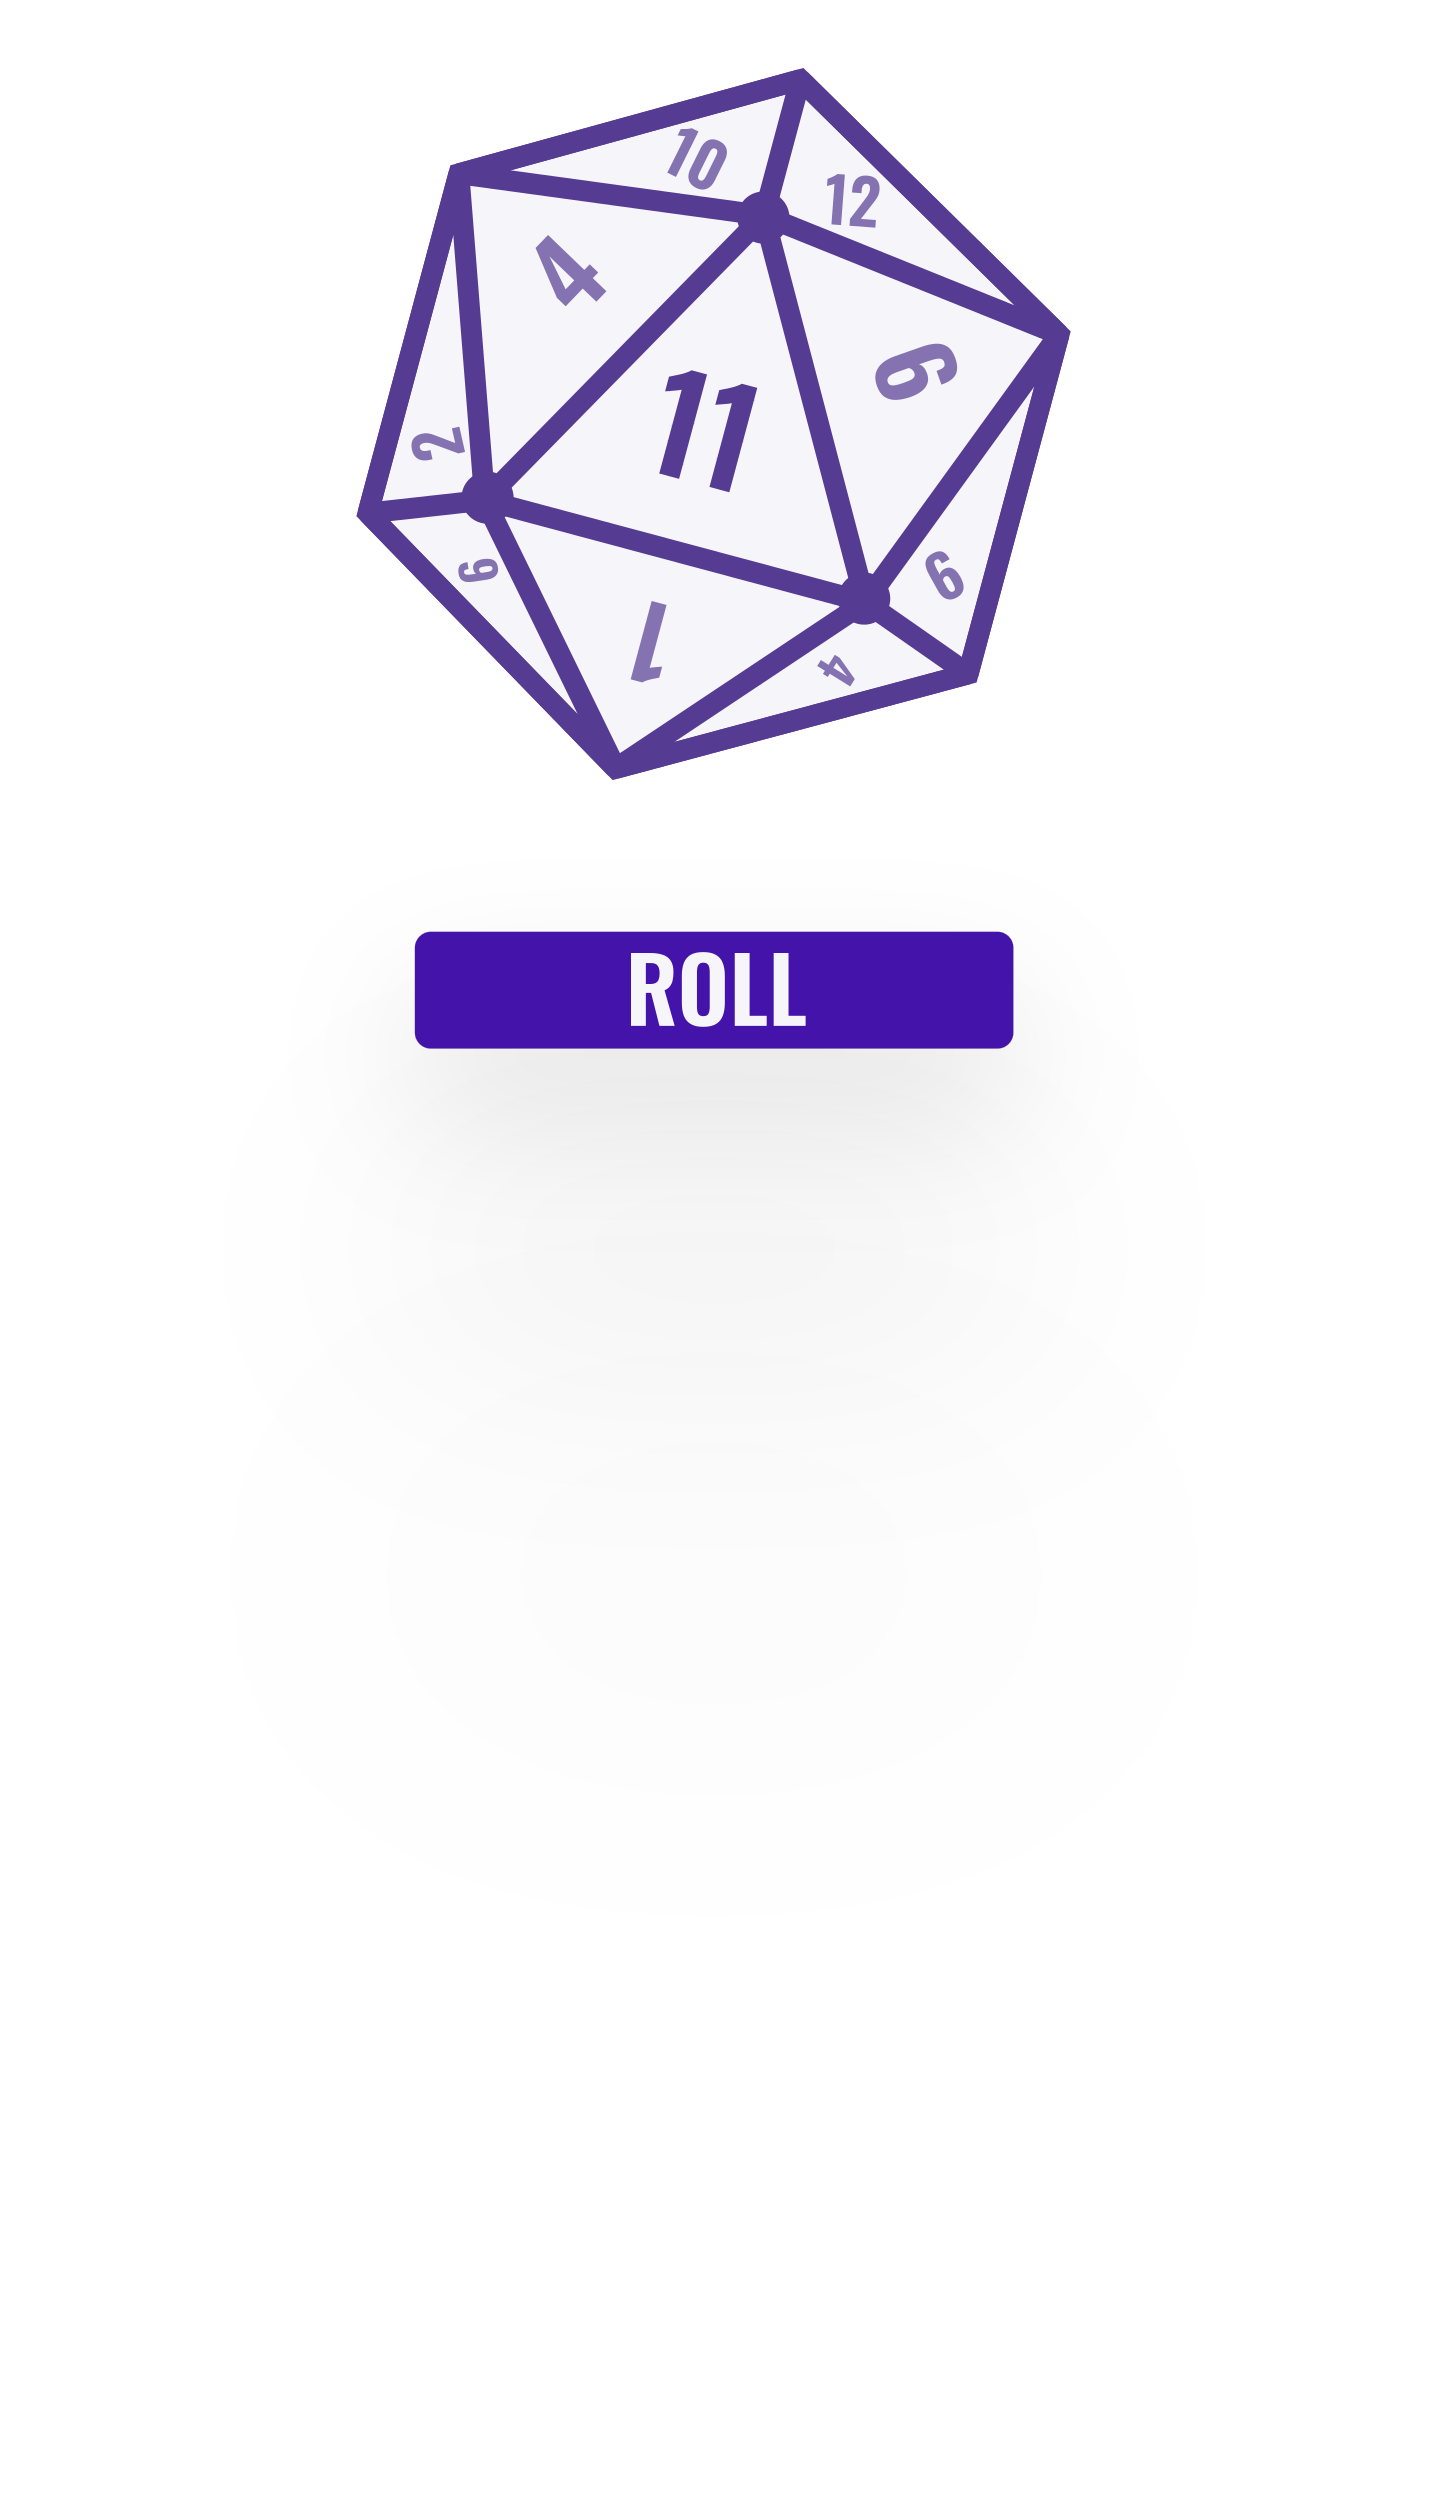
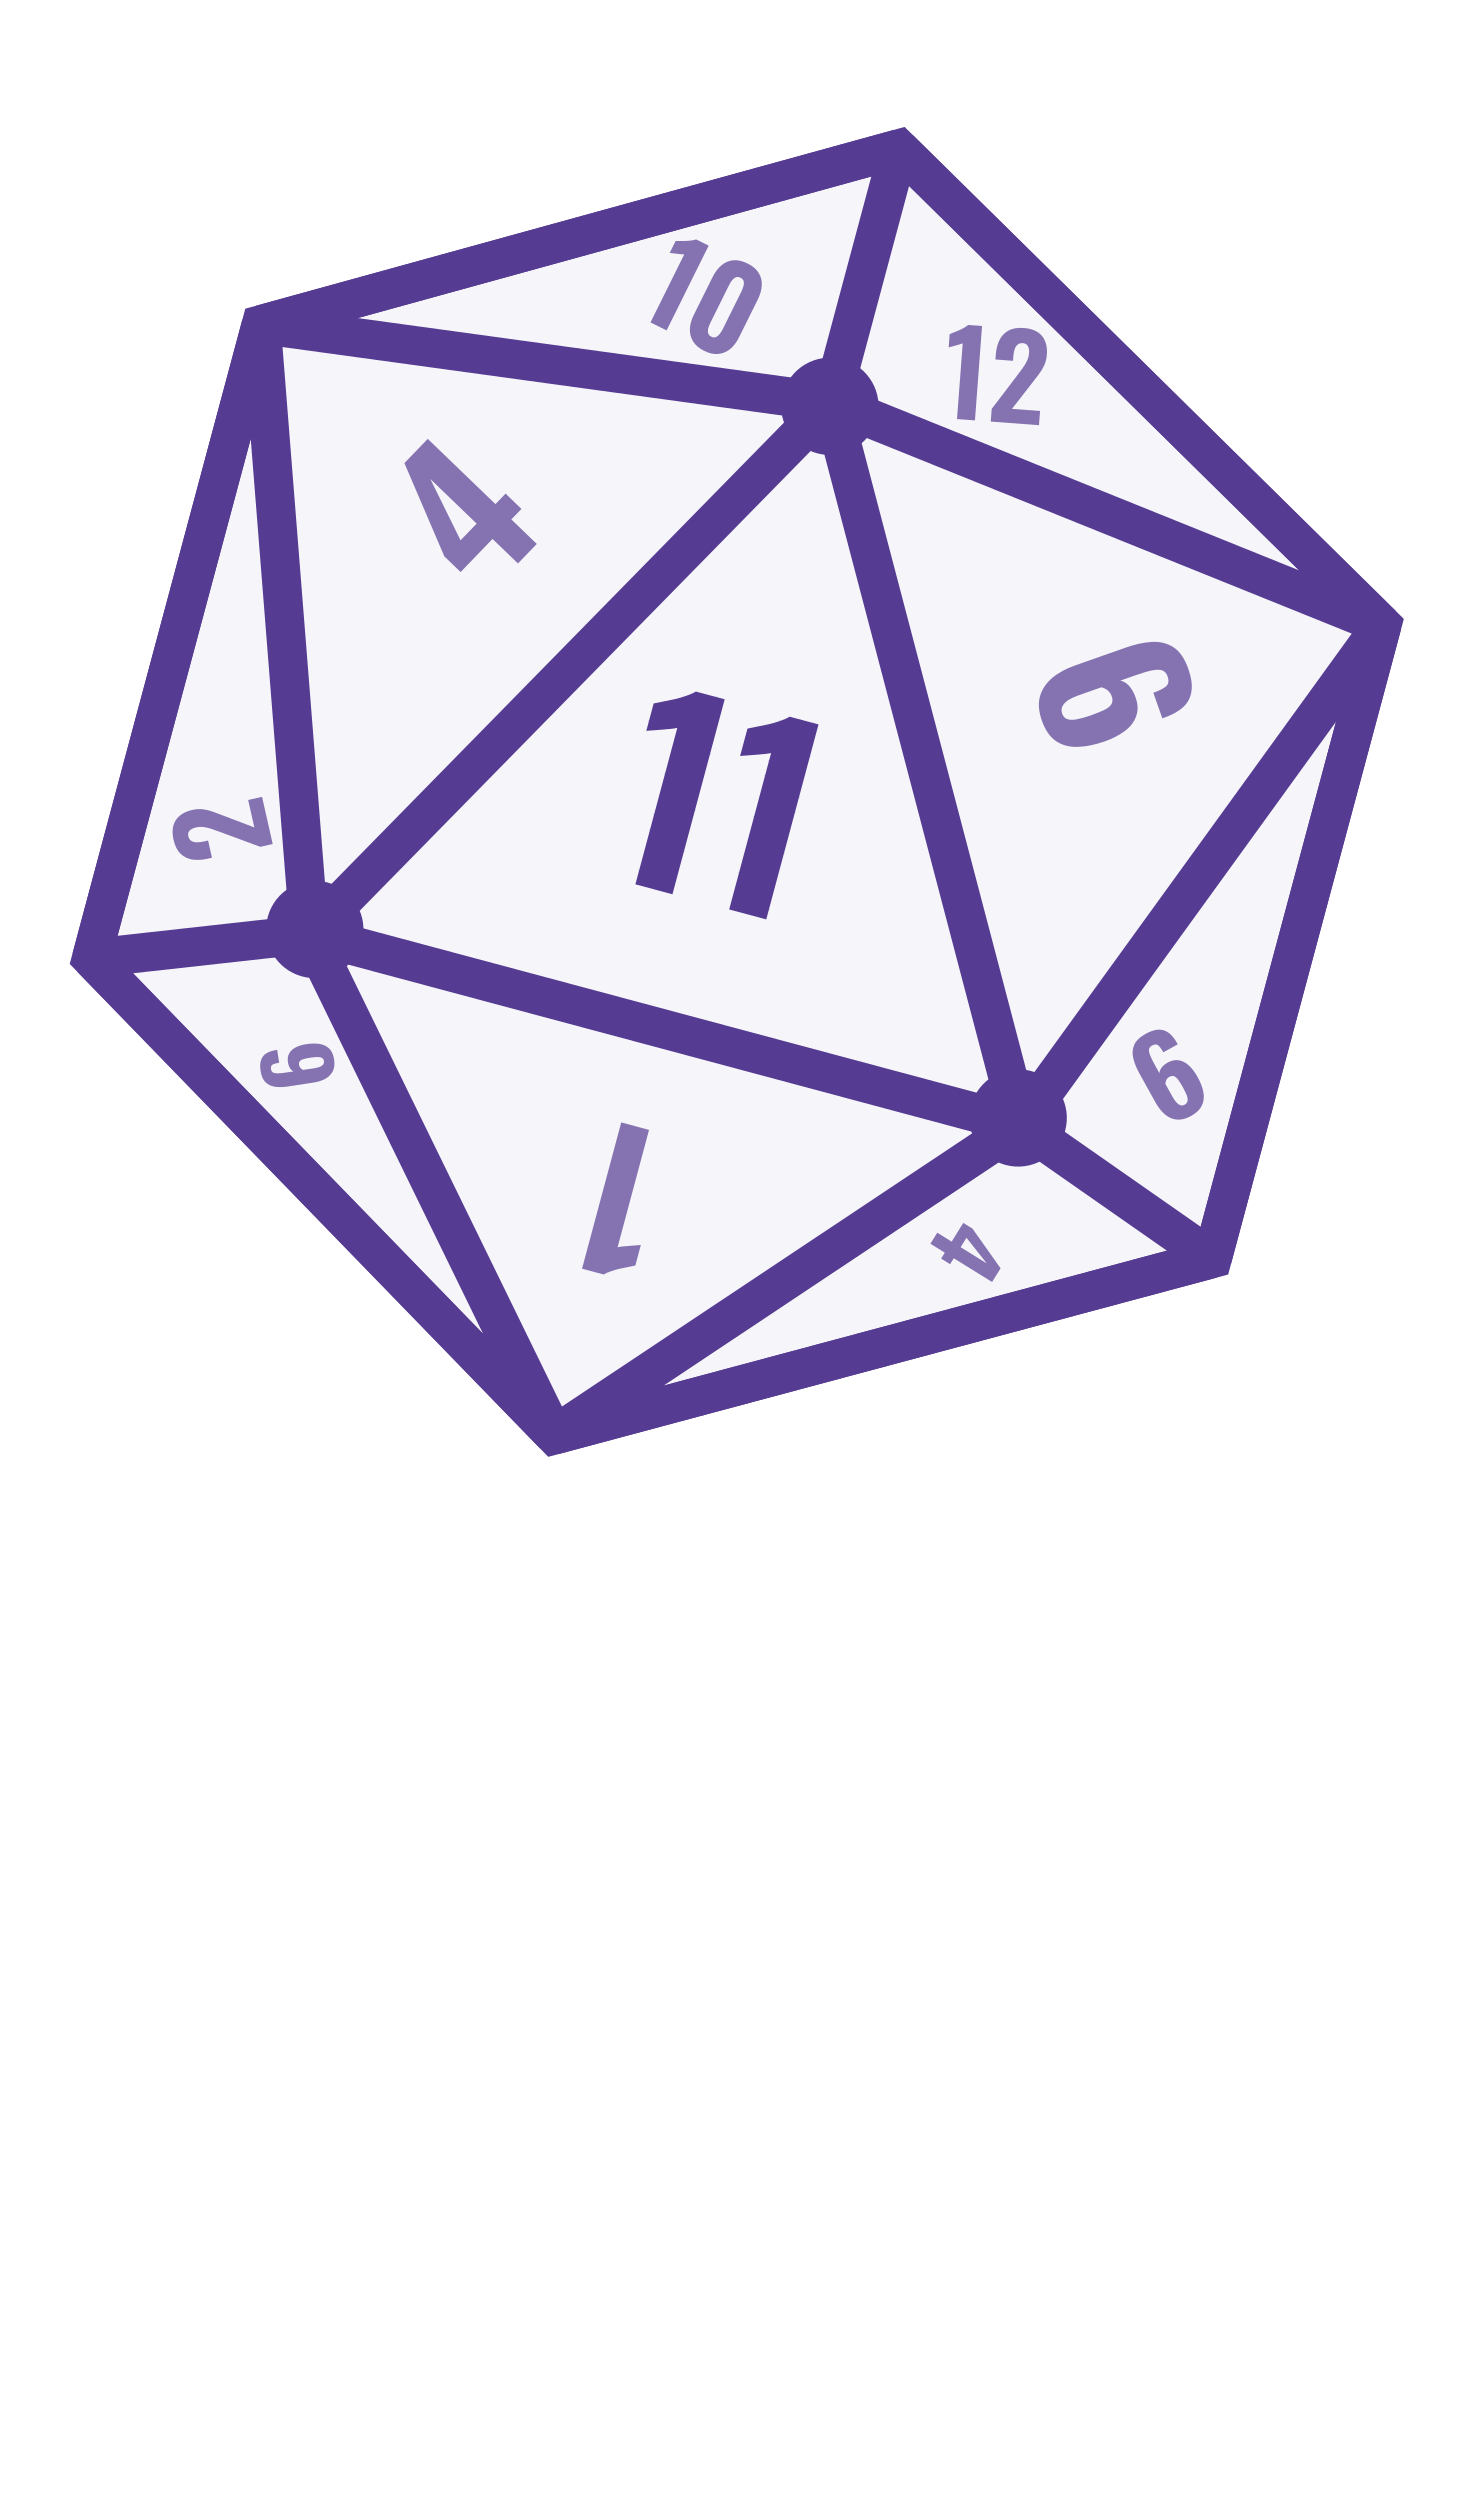
- <svg xmlns="http://www.w3.org/2000/svg" width="685" height="1199" viewBox="0 0 685 1199" fill="none">
-   <path d="M507.922 160.459L383.843 38.179L220.077 83.331L176.466 246.09L295.327 368.525L464.311 323.218L507.922 160.459Z" fill="#F5F5FA" stroke="#553B92" stroke-width="10" />
-   <path d="M366.373 103.379L415.042 288.793M366.373 103.379L507.922 160.459M366.373 103.379L383.843 38.179M366.373 103.379L220.077 83.331M366.373 103.379L232.482 239.876M415.042 288.793L507.922 160.459M415.042 288.793L232.482 239.876M415.042 288.793L295.327 368.525M415.042 288.793L464.311 323.218M507.922 160.459L383.843 38.179M507.922 160.459L464.311 323.218M383.843 38.179L220.077 83.331M464.311 323.218L295.327 368.525M295.327 368.525L176.466 246.09M295.327 368.525L232.482 239.876M176.466 246.09L220.077 83.331M176.466 246.09L232.482 239.876M220.077 83.331L232.482 239.876" stroke="#553B92" stroke-width="10" />
-   <circle cx="366.114" cy="104.344" r="9.5" transform="rotate(15 366.114 104.344)" stroke="#553B92" stroke-width="6" />
-   <circle cx="414.465" cy="287.087" r="9.5" transform="rotate(15 414.465 287.087)" stroke="#553B92" stroke-width="6" />
-   <circle cx="233.837" cy="238.684" r="9.5" transform="rotate(15 233.837 238.684)" stroke="#553B92" stroke-width="6" />
+ <svg xmlns="http://www.w3.org/2000/svg" width="378" height="642" viewBox="0 0 378 642" fill="none">
+   <path d="M354.922 160.459L230.843 38.179L67.076 83.331L23.465 246.09L142.327 368.525L311.311 323.218L354.922 160.459Z" fill="#F5F5FA" stroke="#553B92" stroke-width="10" />
+   <path d="M213.373 103.379L262.042 288.793M213.373 103.379L354.922 160.459M213.373 103.379L230.843 38.179M213.373 103.379L67.076 83.331M213.373 103.379L79.482 239.876M262.042 288.793L354.922 160.459M262.042 288.793L79.482 239.876M262.042 288.793L142.327 368.525M262.042 288.793L311.311 323.218M354.922 160.459L230.843 38.179M354.922 160.459L311.311 323.218M230.843 38.179L67.076 83.331M311.311 323.218L142.327 368.525M142.327 368.525L23.465 246.09M142.327 368.525L79.482 239.876M23.465 246.09L67.076 83.331M23.465 246.09L79.482 239.876M67.076 83.331L79.482 239.876" stroke="#553B92" stroke-width="10" />
+   <circle cx="213.114" cy="104.344" r="9.5" transform="rotate(15 213.114 104.344)" stroke="#553B92" stroke-width="6" />
+   <circle cx="261.465" cy="287.087" r="9.5" transform="rotate(15 261.465 287.087)" stroke="#553B92" stroke-width="6" />
+   <circle cx="80.837" cy="238.684" r="9.5" transform="rotate(15 80.8369 238.684)" stroke="#553B92" stroke-width="6" />
  <g filter="url(#filter0_d_17_455)">
-     <path d="M316.166 227.1L326.932 186.917C326.506 187.024 325.93 187.112 325.205 187.183C324.531 187.223 323.785 187.288 322.966 187.378C322.158 187.427 321.391 187.486 320.665 187.557C319.951 187.586 319.386 187.634 318.971 187.699L320.859 180.652C321.42 180.537 322.168 180.384 323.102 180.193C324.078 180.012 325.106 179.802 326.187 179.561C327.267 179.321 328.297 179.023 329.276 178.666C330.296 178.321 331.099 177.962 331.685 177.589L339.103 179.577L325.686 229.65L316.166 227.1ZM340.253 233.554L351.02 193.371C350.594 193.478 350.018 193.567 349.293 193.637C348.619 193.678 347.873 193.743 347.054 193.832C346.246 193.881 345.479 193.941 344.753 194.011C344.038 194.04 343.474 194.088 343.059 194.153L344.947 187.106C345.508 186.991 346.255 186.838 347.19 186.647C348.166 186.467 349.194 186.256 350.275 186.016C351.355 185.775 352.385 185.477 353.364 185.121C354.384 184.776 355.187 184.417 355.772 184.043L363.191 186.031L349.774 236.105L340.253 233.554Z" fill="#553B92" />
+     <path d="M163.166 227.1L173.932 186.917C173.506 187.024 172.93 187.112 172.205 187.183C171.531 187.223 170.785 187.288 169.966 187.378C169.158 187.427 168.391 187.486 167.665 187.557C166.951 187.586 166.386 187.634 165.971 187.699L167.859 180.652C168.42 180.537 169.168 180.384 170.102 180.193C171.078 180.012 172.106 179.802 173.187 179.561C174.267 179.321 175.297 179.023 176.276 178.666C177.296 178.321 178.099 177.962 178.685 177.589L186.103 179.577L172.686 229.65L163.166 227.1ZM187.253 233.554L198.02 193.371C197.594 193.478 197.018 193.567 196.293 193.637C195.619 193.678 194.873 193.743 194.054 193.832C193.246 193.881 192.479 193.941 191.753 194.011C191.038 194.04 190.474 194.088 190.059 194.153L191.947 187.106C192.508 186.991 193.255 186.838 194.19 186.647C195.166 186.467 196.194 186.256 197.275 186.016C198.355 185.775 199.385 185.477 200.364 185.121C201.384 184.776 202.187 184.417 202.772 184.043L210.191 186.031L196.774 236.105L187.253 233.554Z" fill="#553B92" />
  </g>
  <g opacity="0.7">
-     <path d="M223.029 216.743L219.84 217.463L209.671 213.7C208.911 213.42 208.187 213.163 207.498 212.929C206.806 212.675 206.121 212.502 205.443 212.409C204.742 212.3 204.031 212.328 203.309 212.491C202.548 212.662 202.006 212.939 201.682 213.319C201.338 213.705 201.228 214.17 201.351 214.716C201.483 215.302 201.75 215.713 202.153 215.95C202.535 216.192 203.003 216.312 203.556 216.31C204.109 216.308 204.698 216.237 205.322 216.096L206.434 215.845L207.432 220.264L206.261 220.528C204.857 220.845 203.56 220.912 202.37 220.73C201.176 220.528 200.171 220.027 199.355 219.227C198.515 218.412 197.921 217.233 197.573 215.692C197.102 213.605 197.294 211.911 198.149 210.611C199.003 209.311 200.416 208.438 202.386 207.994C203.342 207.778 204.263 207.724 205.148 207.831C206.014 207.943 206.883 208.158 207.754 208.474C208.601 208.774 209.486 209.108 210.409 209.473L218.316 212.486L216.725 205.434L220.295 204.628L223.029 216.743Z" fill="#553B92" />
+     <path d="M70.029 216.743L66.84 217.463L56.671 213.7C55.911 213.42 55.187 213.163 54.498 212.929C53.806 212.675 53.121 212.502 52.444 212.409C51.742 212.3 51.031 212.328 50.309 212.491C49.548 212.662 49.006 212.939 48.682 213.319C48.338 213.705 48.228 214.17 48.351 214.716C48.483 215.302 48.75 215.713 49.153 215.95C49.535 216.192 50.003 216.312 50.556 216.31C51.109 216.308 51.698 216.237 52.322 216.096L53.434 215.845L54.432 220.264L53.261 220.528C51.857 220.845 50.56 220.912 49.37 220.73C48.176 220.528 47.171 220.027 46.355 219.227C45.515 218.412 44.921 217.233 44.573 215.692C44.102 213.605 44.294 211.911 45.149 210.611C46.003 209.311 47.416 208.438 49.386 207.994C50.342 207.778 51.263 207.724 52.148 207.831C53.014 207.943 53.883 208.158 54.754 208.474C55.601 208.774 56.486 209.108 57.409 209.473L65.317 212.486L63.725 205.434L67.295 204.628L70.029 216.743Z" fill="#553B92" />
  </g>
  <g opacity="0.7">
-     <path d="M319.673 290.156L311.598 320.293C311.918 320.213 312.35 320.146 312.894 320.093C313.399 320.063 313.959 320.014 314.573 319.947C315.179 319.911 315.754 319.866 316.299 319.813C316.835 319.791 317.258 319.755 317.57 319.706L316.153 324.992C315.733 325.078 315.172 325.193 314.471 325.336C313.739 325.471 312.968 325.629 312.158 325.81C311.347 325.99 310.575 326.214 309.841 326.481C309.076 326.74 308.474 327.009 308.034 327.289L302.47 325.798L312.533 288.243L319.673 290.156Z" fill="#553B92" />
+     <path d="M166.673 290.156L158.598 320.293C158.918 320.213 159.35 320.146 159.894 320.093C160.399 320.063 160.959 320.014 161.573 319.947C162.179 319.911 162.754 319.866 163.299 319.813C163.835 319.791 164.258 319.755 164.57 319.706L163.153 324.992C162.733 325.078 162.172 325.193 161.471 325.336C160.739 325.471 159.968 325.629 159.158 325.81C158.347 325.99 157.575 326.214 156.841 326.481C156.076 326.74 155.474 327.009 155.034 327.289L149.47 325.798L159.533 288.243L166.673 290.156Z" fill="#553B92" />
  </g>
  <g opacity="0.7">
-     <path d="M420.543 185.034C419.725 182.709 419.568 180.627 420.074 178.787C420.62 176.966 421.676 175.39 423.243 174.058C424.82 172.756 426.771 171.696 429.095 170.877L442.134 166.286C444.518 165.446 446.757 164.963 448.85 164.836C450.953 164.74 452.798 165.21 454.384 166.246C455.97 167.282 457.226 169.113 458.151 171.739C458.948 174.003 459.218 175.926 458.961 177.509C458.746 179.112 458.05 180.46 456.874 181.552C455.698 182.645 454.099 183.547 452.077 184.259C451.986 184.291 451.88 184.329 451.76 184.371C451.68 184.433 451.595 184.48 451.504 184.512L449.176 177.902C450.716 177.36 451.809 176.805 452.458 176.237C453.106 175.67 453.228 174.813 452.824 173.666C452.569 172.941 452.141 172.447 451.539 172.184C450.948 171.951 450.078 171.936 448.927 172.137C447.818 172.358 446.327 172.798 444.456 173.457L440.698 174.781C441.5 174.939 442.226 175.362 442.875 176.05C443.535 176.767 444.071 177.664 444.484 178.74C445.225 180.65 445.329 182.344 444.797 183.82C444.307 185.316 443.336 186.608 441.887 187.695C440.468 188.771 438.748 189.666 436.725 190.378C434.25 191.25 431.941 191.724 429.796 191.8C427.652 191.877 425.782 191.382 424.185 190.316C422.629 189.269 421.415 187.509 420.543 185.034ZM425.782 183.291C426.048 184.045 426.501 184.513 427.141 184.695C427.793 184.906 428.607 184.908 429.586 184.699C430.574 184.52 431.733 184.197 433.061 183.73C434.329 183.283 435.414 182.85 436.318 182.43C437.263 182.029 437.938 181.537 438.343 180.954C438.748 180.37 438.791 179.625 438.472 178.72C438.323 178.297 438.089 177.922 437.77 177.593C437.492 177.284 437.169 177.041 436.801 176.865C436.464 176.679 436.133 176.558 435.808 176.503L429.968 178.559C429.063 178.878 428.229 179.257 427.467 179.695C426.746 180.152 426.219 180.677 425.884 181.27C425.55 181.862 425.516 182.536 425.782 183.291Z" fill="#553B92" />
+     <path d="M267.543 185.034C266.725 182.709 266.568 180.627 267.074 178.787C267.62 176.966 268.676 175.39 270.243 174.058C271.82 172.756 273.771 171.696 276.095 170.877L289.134 166.286C291.518 165.446 293.757 164.963 295.85 164.836C297.953 164.74 299.798 165.21 301.384 166.246C302.97 167.282 304.226 169.113 305.151 171.739C305.948 174.003 306.218 175.926 305.961 177.509C305.746 179.112 305.05 180.46 303.874 181.552C302.698 182.645 301.099 183.547 299.077 184.259C298.986 184.291 298.88 184.329 298.76 184.371C298.68 184.433 298.595 184.48 298.504 184.512L296.176 177.902C297.716 177.36 298.809 176.805 299.458 176.237C300.106 175.67 300.228 174.813 299.824 173.666C299.569 172.941 299.141 172.447 298.539 172.184C297.948 171.951 297.078 171.936 295.927 172.137C294.818 172.358 293.327 172.798 291.456 173.457L287.698 174.781C288.5 174.939 289.226 175.362 289.875 176.05C290.535 176.767 291.071 177.664 291.484 178.74C292.225 180.65 292.329 182.344 291.797 183.82C291.307 185.316 290.336 186.608 288.887 187.695C287.468 188.771 285.748 189.666 283.725 190.378C281.25 191.25 278.941 191.724 276.796 191.8C274.652 191.877 272.782 191.382 271.185 190.316C269.629 189.269 268.415 187.509 267.543 185.034ZM272.782 183.291C273.048 184.045 273.501 184.513 274.141 184.695C274.793 184.906 275.607 184.908 276.586 184.699C277.574 184.52 278.733 184.197 280.061 183.73C281.329 183.283 282.414 182.85 283.318 182.43C284.263 182.029 284.938 181.537 285.343 180.954C285.748 180.37 285.791 179.625 285.472 178.72C285.323 178.297 285.089 177.922 284.77 177.593C284.492 177.284 284.169 177.041 283.801 176.865C283.464 176.679 283.133 176.558 282.808 176.503L276.968 178.559C276.063 178.878 275.229 179.257 274.467 179.695C273.746 180.152 273.219 180.677 272.884 181.27C272.55 181.862 272.516 182.536 272.782 183.291Z" fill="#553B92" />
  </g>
  <g opacity="0.7">
-     <path d="M447.168 265.512C448.436 264.808 449.558 264.44 450.535 264.407C451.52 264.39 452.398 264.677 453.168 265.267C453.947 265.874 454.65 266.744 455.279 267.877C455.307 267.928 455.335 267.978 455.363 268.029C455.391 268.08 455.419 268.131 455.448 268.181L451.745 270.235C451.267 269.373 450.826 268.777 450.422 268.449C450.002 268.129 449.462 268.152 448.803 268.518C448.397 268.743 448.155 269.043 448.075 269.419C447.996 269.795 448.083 270.31 448.336 270.966C448.59 271.621 449.002 272.464 449.574 273.496L450.742 275.6C450.772 275.097 450.959 274.618 451.303 274.161C451.647 273.705 452.11 273.305 452.693 272.96C453.782 272.333 454.807 272.107 455.766 272.283C456.735 272.475 457.621 272.956 458.424 273.726C459.211 274.506 459.918 275.462 460.546 276.595C461.325 277.998 461.823 279.314 462.04 280.542C462.257 281.77 462.119 282.897 461.626 283.922C461.117 284.956 460.194 285.844 458.859 286.585C457.557 287.307 456.346 287.614 455.225 287.507C454.113 287.416 453.099 286.983 452.183 286.209C451.267 285.435 450.444 284.389 449.712 283.07L445.562 275.589C444.821 274.253 444.307 272.969 444.021 271.735C443.734 270.501 443.819 269.359 444.276 268.31C444.733 267.26 445.697 266.328 447.168 265.512ZM453.262 276.557C452.874 276.773 452.617 277.048 452.493 277.382C452.361 277.742 452.284 278.061 452.261 278.339L454.076 281.611C454.367 282.135 454.676 282.593 455.005 282.986C455.333 283.378 455.682 283.649 456.052 283.798C456.422 283.946 456.818 283.903 457.241 283.669C457.664 283.434 457.905 283.112 457.965 282.703C458.026 282.294 457.953 281.804 457.747 281.233C457.523 280.671 457.206 280.018 456.793 279.274C456.408 278.581 456.041 277.978 455.69 277.465C455.339 276.952 454.978 276.6 454.606 276.408C454.217 276.226 453.77 276.276 453.262 276.557Z" fill="#553B92" />
+     <path d="M294.168 265.512C295.436 264.808 296.558 264.44 297.535 264.407C298.52 264.39 299.398 264.677 300.168 265.267C300.947 265.874 301.65 266.744 302.279 267.877C302.307 267.928 302.335 267.978 302.363 268.029C302.391 268.08 302.419 268.131 302.448 268.181L298.745 270.235C298.267 269.373 297.826 268.777 297.422 268.449C297.002 268.129 296.462 268.152 295.803 268.518C295.397 268.743 295.155 269.043 295.075 269.419C294.996 269.795 295.083 270.31 295.336 270.966C295.59 271.621 296.002 272.464 296.574 273.496L297.742 275.6C297.772 275.097 297.959 274.618 298.303 274.161C298.647 273.705 299.11 273.305 299.693 272.96C300.782 272.333 301.807 272.107 302.766 272.283C303.735 272.475 304.621 272.956 305.424 273.726C306.211 274.506 306.918 275.462 307.546 276.595C308.325 277.998 308.823 279.314 309.04 280.542C309.257 281.77 309.119 282.897 308.626 283.922C308.117 284.956 307.194 285.844 305.859 286.585C304.557 287.307 303.346 287.614 302.225 287.507C301.113 287.416 300.099 286.983 299.183 286.209C298.267 285.435 297.444 284.389 296.712 283.07L292.562 275.589C291.821 274.253 291.307 272.969 291.021 271.735C290.734 270.501 290.819 269.359 291.276 268.31C291.733 267.26 292.697 266.328 294.168 265.512ZM300.262 276.557C299.874 276.773 299.617 277.048 299.493 277.382C299.361 277.742 299.284 278.061 299.261 278.339L301.076 281.611C301.367 282.135 301.676 282.593 302.005 282.986C302.333 283.378 302.682 283.649 303.052 283.798C303.422 283.946 303.818 283.903 304.241 283.669C304.664 283.434 304.905 283.112 304.965 282.703C305.026 282.294 304.953 281.804 304.747 281.233C304.523 280.671 304.206 280.018 303.793 279.274C303.408 278.581 303.041 277.978 302.69 277.465C302.339 276.952 301.978 276.6 301.606 276.408C301.217 276.226 300.77 276.276 300.262 276.557Z" fill="#553B92" />
  </g>
  <g opacity="0.7">
-     <path d="M393.692 316.559L397.385 318.852L400.369 314.045L402.733 315.512L409.945 325.701L407.761 329.218L397.932 323.117L396.986 324.641L394.68 323.209L395.626 321.685L391.933 319.393L393.692 316.559ZM401.195 317.86L399.691 320.283L406.413 324.456L401.195 317.86Z" fill="#553B92" />
+     <path d="M240.692 316.559L244.385 318.852L247.369 314.045L249.733 315.512L256.945 325.701L254.761 329.218L244.932 323.117L243.986 324.641L241.68 323.209L242.626 321.685L238.933 319.393L240.692 316.559ZM248.195 317.86L246.691 320.283L253.413 324.456L248.195 317.86Z" fill="#553B92" />
  </g>
  <g opacity="0.7">
-     <path d="M238.804 272.098C238.982 273.265 238.87 274.26 238.469 275.081C238.049 275.89 237.412 276.538 236.556 277.026C235.697 277.498 234.684 277.824 233.517 278.002L226.969 279.004C225.772 279.187 224.675 279.215 223.678 279.088C222.679 278.946 221.853 278.561 221.198 277.932C220.543 277.303 220.115 276.329 219.914 275.01C219.74 273.873 219.784 272.944 220.046 272.221C220.29 271.486 220.738 270.913 221.388 270.503C222.039 270.094 222.872 269.811 223.888 269.656C223.933 269.649 223.987 269.641 224.047 269.632C224.09 269.609 224.135 269.595 224.18 269.588L224.688 272.907C223.915 273.026 223.35 273.189 222.995 273.399C222.639 273.608 222.505 274.001 222.593 274.577C222.649 274.941 222.806 275.212 223.066 275.389C223.324 275.551 223.732 275.636 224.292 275.644C224.834 275.638 225.575 275.564 226.514 275.42L228.402 275.132C228.038 274.986 227.734 274.722 227.489 274.34C227.243 273.944 227.07 273.474 226.971 272.93C226.793 271.965 226.894 271.158 227.276 270.511C227.64 269.85 228.212 269.328 228.991 268.945C229.755 268.565 230.645 268.297 231.66 268.142C232.903 267.952 234.033 267.934 235.049 268.089C236.066 268.244 236.902 268.643 237.559 269.287C238.199 269.918 238.614 270.855 238.804 272.098ZM236.182 272.453C236.124 272.074 235.952 271.813 235.667 271.671C235.379 271.513 234.996 271.44 234.516 271.451C234.035 271.447 233.461 271.496 232.794 271.598C232.157 271.695 231.608 271.803 231.145 271.92C230.664 272.025 230.303 272.196 230.06 272.435C229.817 272.674 229.731 273.02 229.8 273.475C229.833 273.687 229.909 273.885 230.031 274.068C230.134 274.238 230.265 274.381 230.422 274.497C230.564 274.615 230.709 274.701 230.857 274.756L233.79 274.308C234.245 274.238 234.671 274.134 235.068 273.996C235.449 273.845 235.744 273.644 235.954 273.395C236.164 273.146 236.24 272.832 236.182 272.453Z" fill="#553B92" />
+     <path d="M85.804 272.098C85.982 273.265 85.87 274.26 85.469 275.081C85.049 275.89 84.412 276.538 83.556 277.026C82.697 277.498 81.684 277.824 80.517 278.002L73.969 279.004C72.772 279.187 71.675 279.215 70.678 279.088C69.679 278.946 68.853 278.561 68.198 277.932C67.543 277.303 67.115 276.329 66.914 275.01C66.74 273.873 66.784 272.944 67.046 272.221C67.29 271.486 67.737 270.913 68.388 270.503C69.039 270.094 69.873 269.811 70.888 269.656C70.933 269.649 70.987 269.641 71.047 269.632C71.09 269.609 71.135 269.595 71.18 269.588L71.688 272.907C70.915 273.026 70.35 273.189 69.995 273.399C69.639 273.608 69.505 274.001 69.593 274.577C69.649 274.941 69.806 275.212 70.066 275.389C70.324 275.551 70.732 275.636 71.292 275.644C71.834 275.638 72.575 275.564 73.514 275.42L75.401 275.132C75.038 274.986 74.734 274.722 74.49 274.34C74.243 273.944 74.07 273.474 73.971 272.93C73.793 271.965 73.894 271.158 74.276 270.511C74.64 269.85 75.212 269.328 75.991 268.945C76.755 268.565 77.645 268.297 78.66 268.142C79.903 267.952 81.033 267.934 82.049 268.089C83.066 268.244 83.902 268.643 84.559 269.287C85.199 269.918 85.614 270.855 85.804 272.098ZM83.182 272.453C83.124 272.074 82.952 271.813 82.667 271.671C82.379 271.513 81.996 271.44 81.516 271.451C81.035 271.447 80.461 271.496 79.794 271.598C79.157 271.695 78.608 271.803 78.145 271.92C77.664 272.025 77.303 272.196 77.06 272.435C76.817 272.674 76.731 273.02 76.8 273.475C76.833 273.687 76.909 273.885 77.031 274.068C77.134 274.238 77.264 274.381 77.422 274.497C77.564 274.615 77.709 274.701 77.857 274.756L80.79 274.308C81.245 274.238 81.671 274.134 82.069 273.996C82.449 273.845 82.744 273.644 82.954 273.395C83.164 273.146 83.24 272.832 83.182 272.453Z" fill="#553B92" />
  </g>
  <g opacity="0.7">
-     <path d="M398.761 107.61L400.221 88.165C400.034 88.251 399.777 88.342 399.448 88.438C399.142 88.515 398.804 88.61 398.434 88.723C398.066 88.815 397.718 88.91 397.39 89.005C397.064 89.081 396.808 89.152 396.622 89.218L396.878 85.808C397.127 85.706 397.458 85.571 397.871 85.401C398.305 85.233 398.76 85.047 399.237 84.842C399.714 84.637 400.162 84.41 400.582 84.161C401.022 83.913 401.36 83.678 401.598 83.455L405.188 83.724L403.368 107.956L398.761 107.61ZM407.426 108.261L407.671 105L414.245 96.378C414.735 95.733 415.192 95.116 415.617 94.526C416.063 93.938 416.429 93.333 416.716 92.713C417.025 92.074 417.207 91.386 417.262 90.648C417.321 89.87 417.215 89.271 416.946 88.849C416.679 88.408 416.265 88.166 415.707 88.124C415.109 88.08 414.637 88.215 414.293 88.53C413.95 88.825 413.698 89.237 413.538 89.767C413.378 90.296 413.274 90.88 413.226 91.518L413.141 92.655L408.623 92.316L408.713 91.119C408.821 89.683 409.136 88.423 409.659 87.339C410.201 86.257 410.975 85.443 411.978 84.896C413.004 84.331 414.304 84.108 415.879 84.227C418.013 84.387 419.577 85.066 420.57 86.263C421.563 87.461 421.984 89.067 421.833 91.082C421.759 92.059 421.542 92.955 421.18 93.77C420.819 94.566 420.36 95.333 419.803 96.074C419.268 96.796 418.69 97.544 418.07 98.32L412.875 105L420.085 105.541L419.811 109.191L407.426 108.261Z" fill="#553B92" />
+     <path d="M245.761 107.61L247.221 88.165C247.034 88.251 246.777 88.342 246.448 88.438C246.142 88.515 245.804 88.61 245.434 88.723C245.066 88.815 244.718 88.91 244.39 89.005C244.064 89.081 243.808 89.152 243.622 89.218L243.878 85.808C244.127 85.706 244.458 85.571 244.871 85.401C245.305 85.233 245.76 85.047 246.237 84.842C246.714 84.637 247.162 84.41 247.582 84.161C248.022 83.913 248.36 83.678 248.598 83.455L252.188 83.724L250.368 107.956L245.761 107.61ZM254.426 108.261L254.671 105L261.245 96.378C261.735 95.733 262.192 95.116 262.617 94.526C263.063 93.938 263.429 93.333 263.716 92.713C264.025 92.074 264.207 91.386 264.262 90.648C264.321 89.87 264.215 89.271 263.946 88.849C263.679 88.408 263.265 88.166 262.707 88.124C262.109 88.08 261.637 88.215 261.293 88.53C260.95 88.825 260.698 89.237 260.538 89.767C260.378 90.296 260.274 90.88 260.226 91.518L260.141 92.655L255.623 92.316L255.713 91.119C255.821 89.683 256.136 88.423 256.659 87.339C257.201 86.257 257.975 85.443 258.978 84.896C260.004 84.331 261.304 84.108 262.879 84.227C265.013 84.387 266.577 85.066 267.57 86.263C268.563 87.461 268.984 89.067 268.833 91.082C268.759 92.059 268.542 92.955 268.18 93.77C267.819 94.566 267.36 95.333 266.803 96.074C266.268 96.796 265.69 97.544 265.07 98.32L259.875 105L267.085 105.541L266.811 109.191L254.426 108.261Z" fill="#553B92" />
  </g>
  <g opacity="0.7">
-     <path d="M286.012 144.695L279.48 138.399L271.286 146.901L267.104 142.871L256.851 118.924L262.847 112.703L280.231 129.457L282.83 126.761L286.908 130.692L284.31 133.388L290.842 139.683L286.012 144.695ZM271.271 138.754L275.402 134.469L263.512 123.011L271.271 138.754Z" fill="#553B92" />
+     <path d="M133.012 144.695L126.48 138.399L118.286 146.901L114.104 142.871L103.851 118.924L109.847 112.703L127.231 129.457L129.83 126.761L133.908 130.692L131.31 133.388L137.842 139.683L133.012 144.695ZM118.271 138.754L122.402 134.469L110.512 123.011L118.271 138.754Z" fill="#553B92" />
  </g>
  <g opacity="0.7">
-     <path d="M320.045 82.797L328.711 65.329C328.506 65.338 328.233 65.326 327.893 65.291C327.58 65.247 327.231 65.208 326.846 65.173C326.47 65.121 326.112 65.077 325.772 65.043C325.441 64.99 325.177 64.959 324.98 64.951L326.5 61.887C326.769 61.887 327.126 61.886 327.574 61.884C328.039 61.892 328.531 61.89 329.049 61.88C329.568 61.869 330.069 61.827 330.552 61.754C331.052 61.69 331.455 61.599 331.758 61.482L334.983 63.082L324.183 84.85L320.045 82.797ZM333.85 90.115C332.542 89.466 331.591 88.66 330.998 87.695C330.405 86.731 330.124 85.677 330.156 84.532C330.198 83.369 330.525 82.169 331.138 80.933L335.978 71.178C336.609 69.906 337.366 68.897 338.25 68.152C339.142 67.389 340.151 66.952 341.278 66.841C342.404 66.731 343.64 67.008 344.983 67.675C346.309 68.333 347.26 69.139 347.835 70.095C348.428 71.059 348.691 72.127 348.623 73.299C348.564 74.453 348.219 75.666 347.588 76.938L342.748 86.693C342.134 87.929 341.377 88.916 340.476 89.652C339.584 90.37 338.575 90.785 337.448 90.895C336.321 91.006 335.122 90.746 333.85 90.115ZM335.663 86.46C336.147 86.7 336.572 86.721 336.938 86.523C337.304 86.325 337.625 86.038 337.901 85.662C338.186 85.267 338.418 84.891 338.595 84.532L343.355 74.939C343.551 74.544 343.72 74.115 343.861 73.649C344.021 73.192 344.069 72.758 344.005 72.347C343.95 71.918 343.672 71.579 343.17 71.33C342.668 71.081 342.221 71.06 341.828 71.267C341.462 71.465 341.136 71.761 340.851 72.156C340.584 72.559 340.353 72.958 340.157 73.352L335.397 82.946C335.22 83.304 335.06 83.716 334.918 84.182C334.785 84.629 334.76 85.063 334.842 85.483C334.924 85.903 335.197 86.229 335.663 86.46Z" fill="#553B92" />
+     <path d="M167.045 82.797L175.711 65.329C175.506 65.338 175.233 65.326 174.893 65.291C174.58 65.247 174.231 65.208 173.846 65.173C173.47 65.121 173.112 65.077 172.772 65.043C172.441 64.99 172.177 64.959 171.98 64.951L173.5 61.887C173.769 61.887 174.126 61.886 174.574 61.884C175.039 61.892 175.531 61.89 176.049 61.88C176.568 61.869 177.069 61.827 177.552 61.754C178.052 61.69 178.455 61.599 178.758 61.482L181.983 63.082L171.183 84.85L167.045 82.797ZM180.85 90.115C179.542 89.466 178.591 88.66 177.998 87.695C177.405 86.731 177.124 85.677 177.156 84.532C177.198 83.369 177.525 82.169 178.138 80.933L182.978 71.178C183.609 69.906 184.366 68.897 185.25 68.152C186.142 67.389 187.151 66.952 188.278 66.841C189.404 66.731 190.64 67.008 191.983 67.675C193.309 68.333 194.26 69.139 194.835 70.095C195.428 71.059 195.691 72.127 195.623 73.299C195.564 74.453 195.219 75.666 194.588 76.938L189.748 86.693C189.134 87.929 188.377 88.916 187.476 89.652C186.584 90.37 185.575 90.785 184.448 90.895C183.321 91.006 182.122 90.746 180.85 90.115ZM182.663 86.46C183.147 86.7 183.572 86.721 183.938 86.523C184.304 86.325 184.625 86.038 184.901 85.662C185.186 85.267 185.418 84.891 185.595 84.532L190.355 74.939C190.551 74.544 190.72 74.115 190.861 73.649C191.021 73.192 191.069 72.758 191.005 72.347C190.95 71.918 190.672 71.579 190.17 71.33C189.668 71.081 189.221 71.06 188.828 71.267C188.462 71.465 188.136 71.761 187.851 72.156C187.584 72.559 187.353 72.958 187.157 73.352L182.397 82.946C182.22 83.304 182.06 83.716 181.918 84.182C181.785 84.629 181.76 85.063 181.842 85.483C181.924 85.903 182.197 86.229 182.663 86.46Z" fill="#553B92" />
  </g>
-   <g filter="url(#filter1_ddddd_17_455)">
-     <rect x="199" y="446.887" width="287" height="56" rx="7.627" fill="#4414AA" />
-   </g>
-   <path d="M302.632 492V457.052H311.692C314.051 457.052 316.064 457.326 317.733 457.872C319.43 458.39 320.724 459.325 321.616 460.677C322.536 462.028 322.996 463.898 322.996 466.285C322.996 467.724 322.867 469.004 322.608 470.125C322.378 471.218 321.947 472.182 321.314 473.016C320.71 473.821 319.847 474.469 318.725 474.958L323.557 492H316.266L312.253 476.166H309.751V492H302.632ZM309.751 471.937H311.822C312.972 471.937 313.878 471.751 314.54 471.377C315.201 471.003 315.662 470.442 315.921 469.694C316.208 468.917 316.352 467.968 316.352 466.846C316.352 465.236 316.05 464.013 315.446 463.179C314.871 462.316 313.778 461.885 312.167 461.885H309.751V471.937ZM337.284 492.475C334.724 492.475 332.696 492.014 331.2 491.094C329.705 490.174 328.626 488.865 327.964 487.168C327.332 485.442 327.015 483.385 327.015 480.998V467.968C327.015 465.581 327.332 463.539 327.964 461.842C328.626 460.144 329.705 458.85 331.2 457.958C332.696 457.067 334.724 456.621 337.284 456.621C339.873 456.621 341.915 457.081 343.41 458.002C344.935 458.893 346.014 460.188 346.646 461.885C347.308 463.553 347.639 465.581 347.639 467.968V480.998C347.639 483.385 347.308 485.442 346.646 487.168C346.014 488.865 344.935 490.174 343.41 491.094C341.915 492.014 339.873 492.475 337.284 492.475ZM337.284 487.34C338.204 487.34 338.88 487.139 339.312 486.736C339.743 486.305 340.031 485.744 340.175 485.054C340.318 484.335 340.39 483.572 340.39 482.767V466.242C340.39 465.437 340.318 464.689 340.175 463.999C340.031 463.308 339.743 462.762 339.312 462.359C338.88 461.928 338.204 461.712 337.284 461.712C336.421 461.712 335.774 461.928 335.342 462.359C334.911 462.762 334.623 463.308 334.479 463.999C334.336 464.689 334.264 465.437 334.264 466.242V482.767C334.264 483.572 334.321 484.335 334.436 485.054C334.58 485.744 334.868 486.305 335.299 486.736C335.731 487.139 336.392 487.34 337.284 487.34ZM352.392 492V457.052H359.511V487.168H367.709V492H352.392ZM371.057 492V457.052H378.176V487.168H386.374V492H371.057Z" fill="#F5F5FA" />
  <defs>
-     <filter id="filter0_d_17_455" x="308.933" y="175.088" width="54.258" height="61.017" filterUnits="userSpaceOnUse" color-interpolation-filters="sRGB">
+     <filter id="filter0_d_17_455" x="155.933" y="175.088" width="54.258" height="61.017" filterUnits="userSpaceOnUse" color-interpolation-filters="sRGB">
      <feFlood flood-opacity="0" result="BackgroundImageFix" />
      <feColorMatrix in="SourceAlpha" type="matrix" values="0 0 0 0 0 0 0 0 0 0 0 0 0 0 0 0 0 0 127 0" result="hardAlpha" />
      <feOffset />
      <feComposite in2="hardAlpha" operator="out" />
      <feColorMatrix type="matrix" values="0 0 0 0 0.265 0 0 0 0 0.319 0 0 0 0 0.804 0 0 0 0.8 0" />
      <feBlend mode="normal" in2="BackgroundImageFix" result="effect1_dropShadow_17_455" />
      <feBlend mode="normal" in="SourceGraphic" in2="effect1_dropShadow_17_455" result="shape" />
    </filter>
-     <filter id="filter1_ddddd_17_455" x="0" y="409.887" width="685" height="789" filterUnits="userSpaceOnUse" color-interpolation-filters="sRGB">
-       <feFlood flood-opacity="0" result="BackgroundImageFix" />
-       <feColorMatrix in="SourceAlpha" type="matrix" values="0 0 0 0 0 0 0 0 0 0 0 0 0 0 0 0 0 0 127 0" result="hardAlpha" />
-       <feOffset />
-       <feColorMatrix type="matrix" values="0 0 0 0 0 0 0 0 0 0 0 0 0 0 0 0 0 0 0.1 0" />
-       <feBlend mode="normal" in2="BackgroundImageFix" result="effect1_dropShadow_17_455" />
-       <feColorMatrix in="SourceAlpha" type="matrix" values="0 0 0 0 0 0 0 0 0 0 0 0 0 0 0 0 0 0 127 0" result="hardAlpha" />
-       <feOffset dy="31" />
-       <feGaussianBlur stdDeviation="34" />
-       <feColorMatrix type="matrix" values="0 0 0 0 0 0 0 0 0 0 0 0 0 0 0 0 0 0 0.1 0" />
-       <feBlend mode="normal" in2="effect1_dropShadow_17_455" result="effect2_dropShadow_17_455" />
-       <feColorMatrix in="SourceAlpha" type="matrix" values="0 0 0 0 0 0 0 0 0 0 0 0 0 0 0 0 0 0 127 0" result="hardAlpha" />
-       <feOffset dy="124" />
-       <feGaussianBlur stdDeviation="62" />
-       <feColorMatrix type="matrix" values="0 0 0 0 0 0 0 0 0 0 0 0 0 0 0 0 0 0 0.09 0" />
-       <feBlend mode="normal" in2="effect2_dropShadow_17_455" result="effect3_dropShadow_17_455" />
-       <feColorMatrix in="SourceAlpha" type="matrix" values="0 0 0 0 0 0 0 0 0 0 0 0 0 0 0 0 0 0 127 0" result="hardAlpha" />
-       <feOffset dy="280" />
-       <feGaussianBlur stdDeviation="84" />
-       <feColorMatrix type="matrix" values="0 0 0 0 0 0 0 0 0 0 0 0 0 0 0 0 0 0 0.05 0" />
-       <feBlend mode="normal" in2="effect3_dropShadow_17_455" result="effect4_dropShadow_17_455" />
-       <feColorMatrix in="SourceAlpha" type="matrix" values="0 0 0 0 0 0 0 0 0 0 0 0 0 0 0 0 0 0 127 0" result="hardAlpha" />
-       <feOffset dy="497" />
-       <feGaussianBlur stdDeviation="99.5" />
-       <feColorMatrix type="matrix" values="0 0 0 0 0 0 0 0 0 0 0 0 0 0 0 0 0 0 0.01 0" />
-       <feBlend mode="normal" in2="effect4_dropShadow_17_455" result="effect5_dropShadow_17_455" />
-       <feBlend mode="normal" in="SourceGraphic" in2="effect5_dropShadow_17_455" result="shape" />
-     </filter>
  </defs>
</svg>
